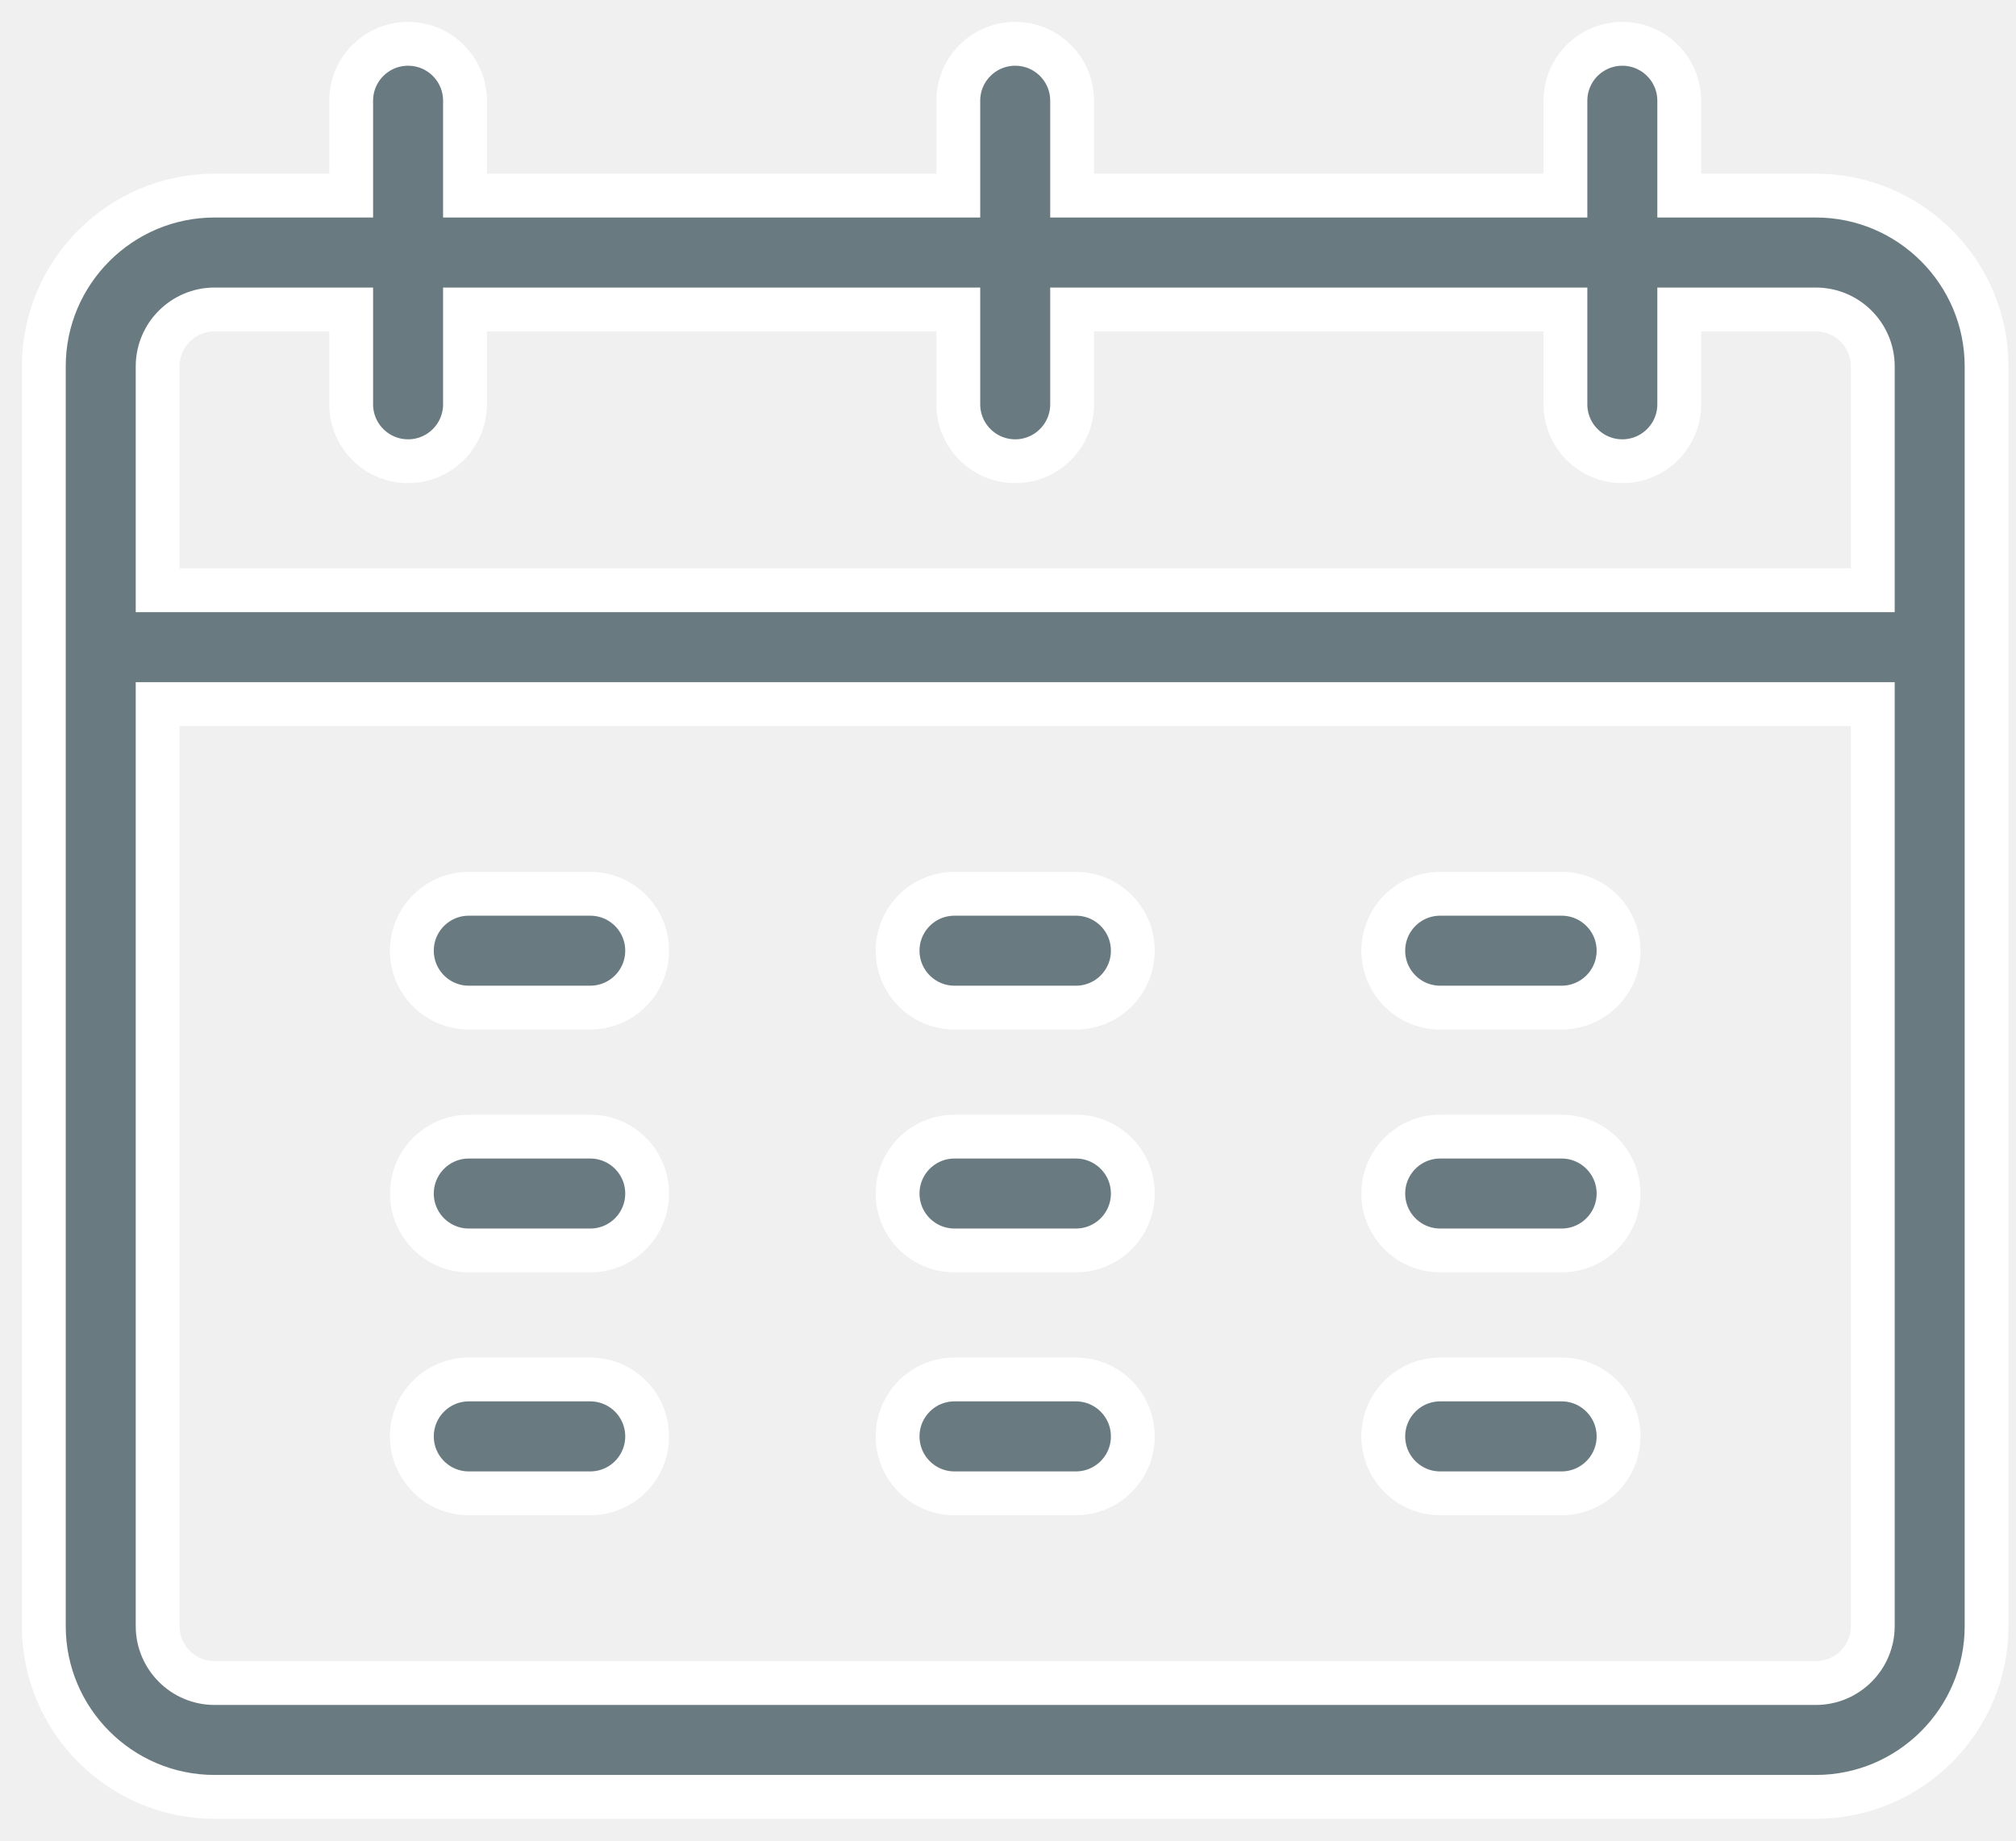
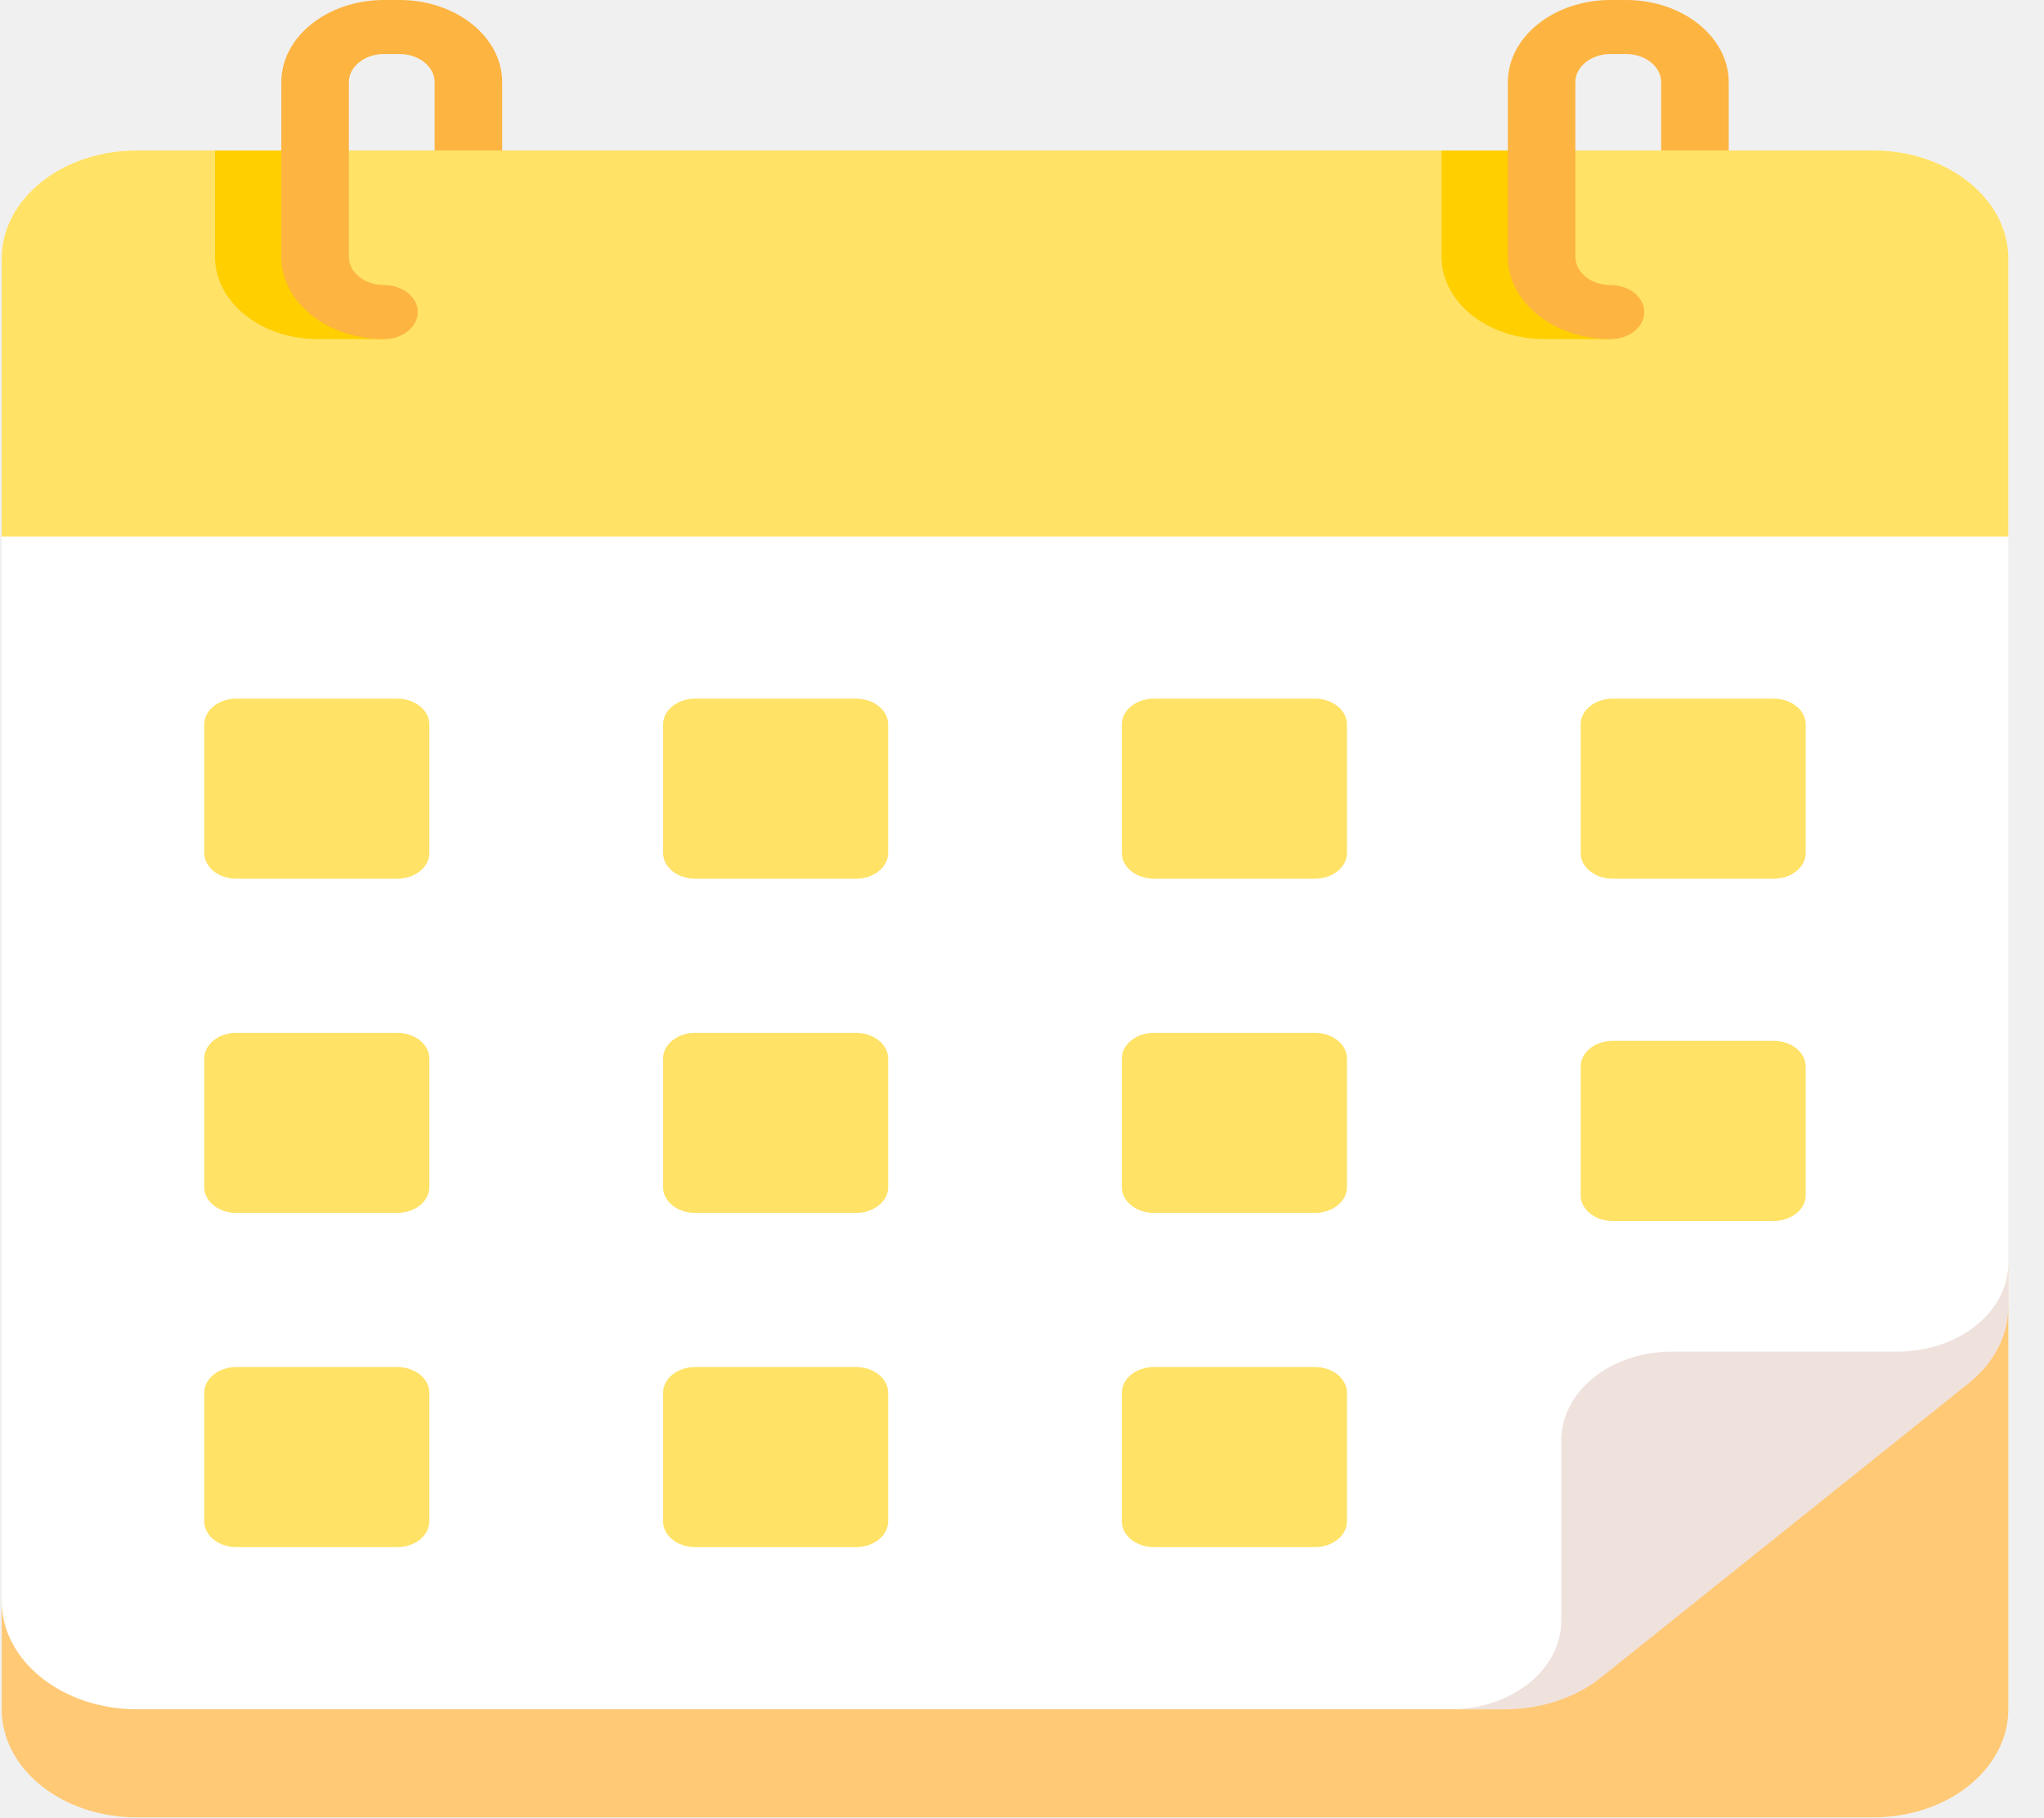
- <svg xmlns="http://www.w3.org/2000/svg" width="46px" height="42px" viewBox="0 0 46 42" version="1.1">
-   <g id="Page-1" stroke="none" stroke-width="1" fill="none" fill-rule="evenodd">
-     <g id="My-Classes" transform="translate(-319, -1240)" fill="#697B81" fill-rule="nonzero" stroke="#FFFFFF">
-       <g id="Group-19" transform="translate(290, 833)">
-         <g id="Group-18-Copy" transform="translate(0, 326)">
-           <g id="Group-16-Copy-2" transform="translate(30, 79)">
-             <g id="calendar" transform="translate(0, 3)">
-               <path d="M12.468,19.394 L9.697,19.394 C8.98,19.394 8.398,19.975 8.398,20.693 C8.398,21.41 8.98,21.991 9.697,21.991 L12.468,21.991 C13.185,21.991 13.766,21.41 13.766,20.693 C13.766,19.975 13.185,19.394 12.468,19.394 Z" id="Path" />
-               <path d="M12.468,24.935 L9.697,24.935 C8.98,24.935 8.398,25.517 8.398,26.234 C8.398,26.951 8.98,27.532 9.697,27.532 L12.468,27.532 C13.185,27.532 13.766,26.951 13.766,26.234 C13.766,25.517 13.185,24.935 12.468,24.935 Z" id="Path" />
-               <path d="M12.468,30.476 L9.697,30.476 C8.98,30.476 8.398,31.058 8.398,31.775 C8.398,32.492 8.98,33.074 9.697,33.074 L12.468,33.074 C13.185,33.074 13.766,32.492 13.766,31.775 C13.766,31.058 13.185,30.476 12.468,30.476 Z" id="Path" />
-               <path d="M23.55,19.394 L20.779,19.394 C20.062,19.394 19.481,19.975 19.481,20.693 C19.481,21.41 20.062,21.991 20.779,21.991 L23.55,21.991 C24.267,21.991 24.848,21.41 24.848,20.693 C24.848,19.975 24.267,19.394 23.55,19.394 Z" id="Path" />
-               <path d="M23.55,24.935 L20.779,24.935 C20.062,24.935 19.481,25.517 19.481,26.234 C19.481,26.951 20.062,27.532 20.779,27.532 L23.55,27.532 C24.267,27.532 24.848,26.951 24.848,26.234 C24.848,25.517 24.267,24.935 23.55,24.935 Z" id="Path" />
-               <path d="M23.55,30.476 L20.779,30.476 C20.062,30.476 19.481,31.058 19.481,31.775 C19.481,32.492 20.062,33.074 20.779,33.074 L23.55,33.074 C24.267,33.074 24.848,32.492 24.848,31.775 C24.848,31.058 24.267,30.476 23.55,30.476 Z" id="Path" />
-               <path d="M34.632,19.394 L31.861,19.394 C31.144,19.394 30.563,19.975 30.563,20.693 C30.563,21.41 31.144,21.991 31.861,21.991 L34.632,21.991 C35.349,21.991 35.931,21.41 35.931,20.693 C35.931,19.975 35.349,19.394 34.632,19.394 Z" id="Path" />
-               <path d="M34.632,24.935 L31.861,24.935 C31.144,24.935 30.563,25.517 30.563,26.234 C30.563,26.951 31.144,27.532 31.861,27.532 L34.632,27.532 C35.349,27.532 35.931,26.951 35.931,26.234 C35.931,25.517 35.349,24.935 34.632,24.935 Z" id="Path" />
-               <path d="M34.632,30.476 L31.861,30.476 C31.144,30.476 30.563,31.058 30.563,31.775 C30.563,32.492 31.144,33.074 31.861,33.074 L34.632,33.074 C35.349,33.074 35.931,32.492 35.931,31.775 C35.931,31.058 35.349,30.476 34.632,30.476 Z" id="Path" />
-               <path d="M40.433,3.463 L37.316,3.463 L37.316,1.299 C37.316,0.581 36.735,0 36.017,0 C35.3,0 34.719,0.581 34.719,1.299 L34.719,3.463 L23.463,3.463 L23.463,1.299 C23.463,0.581 22.882,0 22.165,0 C21.447,0 20.866,0.581 20.866,1.299 L20.866,3.463 L9.61,3.463 L9.61,1.299 C9.61,0.581 9.029,0 8.312,0 C7.594,0 7.013,0.581 7.013,1.299 L7.013,3.463 L3.896,3.463 C1.748,3.463 0,5.211 0,7.359 L0,36.104 C0,38.252 1.748,40 3.896,40 L40.433,40 C42.581,40 44.329,38.252 44.329,36.104 C44.329,35.266 44.329,8.089 44.329,7.359 C44.329,5.211 42.581,3.463 40.433,3.463 Z M2.597,7.359 C2.597,6.643 3.18,6.061 3.896,6.061 L7.013,6.061 L7.013,8.225 C7.013,8.942 7.594,9.524 8.312,9.524 C9.029,9.524 9.61,8.942 9.61,8.225 L9.61,6.061 L20.866,6.061 L20.866,8.225 C20.866,8.942 21.447,9.524 22.165,9.524 C22.882,9.524 23.463,8.942 23.463,8.225 L23.463,6.061 L34.719,6.061 L34.719,8.225 C34.719,8.942 35.3,9.524 36.017,9.524 C36.735,9.524 37.316,8.942 37.316,8.225 L37.316,6.061 L40.433,6.061 C41.149,6.061 41.732,6.643 41.732,7.359 L41.732,12.468 L2.597,12.468 L2.597,7.359 Z M40.433,37.403 L3.896,37.403 C3.18,37.403 2.597,36.82 2.597,36.104 L2.597,15.065 L41.732,15.065 L41.732,36.104 C41.732,36.82 41.149,37.403 40.433,37.403 Z" id="Shape" />
+ <svg xmlns="http://www.w3.org/2000/svg" width="45px" height="40px" viewBox="0 0 45 40" version="1.1">
+   <g id="BrainGym-New-(As-per-Mobile)" stroke="none" stroke-width="1" fill="none" fill-rule="evenodd">
+     <g id="Brain-gym-page---Updated-9" transform="translate(-80, -262)" fill-rule="nonzero">
+       <g id="Group-2" transform="translate(50, 219)">
+         <g id="Group-11" transform="translate(30.03727, 40)">
+           <g id="calendar-(1)" transform="translate(0, 3)">
+             <path d="M41.204,40 L2.973,40 C1.331,40 0,38.935 0,37.621 L0,34.313 L44.177,27.89 L44.177,37.621 C44.177,38.935 42.846,40 41.204,40 Z" id="Path" fill="#FFC975" />
+             <path d="M33.115,37.621 L2.978,37.621 C1.333,37.621 0,36.555 0,35.239 L0,5.695 C0,4.379 1.333,3.312 2.978,3.312 L41.199,3.312 C42.844,3.312 44.177,4.379 44.177,5.695 L44.177,28.772 C44.177,29.404 42.377,30.01 41.818,30.457 L35.221,35.734 C34.663,36.181 33.905,37.621 33.115,37.621 Z" id="Path" fill="#FFFFFF" />
+             <path d="M33.101,37.621 C33.891,37.621 34.649,37.37 35.207,36.924 L43.305,30.446 C43.863,29.999 44.177,29.393 44.177,28.761 L44.177,27.796 C44.177,28.874 43.085,29.748 41.737,29.748 L36.775,29.748 C35.428,29.748 34.335,30.622 34.335,31.7 L34.335,35.669 C34.335,36.747 33.243,37.621 31.895,37.621 L33.101,37.621 L33.101,37.621 Z" id="Path" fill="#EFE2DD" />
+             <path d="M44.177,5.69 L44.177,11.81 L0,11.81 L0,5.69 C0,4.377 1.331,3.312 2.974,3.312 L41.204,3.312 C42.846,3.312 44.177,4.377 44.177,5.69 Z" id="Path" fill="#FFE266" />
+             <g id="Group" transform="translate(4.697126, 3.311794)" fill="#FFCF00">
+               <path d="M3.72,4.152 C3.152,4.152 2.671,4.151 2.261,4.151 C1.014,4.151 0,3.34 0,2.344 L0,0 L1.487,0 L1.487,2.344 C1.487,2.685 1.833,2.962 2.261,2.962 C2.671,2.962 4.13,4.152 3.72,4.152 Z" id="Path" />
+               <path d="M30.722,4.152 C30.722,4.152 29.674,4.151 29.263,4.151 C28.017,4.151 27.003,3.34 27.003,2.344 L27.003,0 L28.49,0 L28.49,2.344 C28.49,2.685 28.836,2.962 29.263,2.962 C29.674,2.962 30.722,3.823 30.722,4.152 Z" id="Path" />
+             </g>
+             <g id="Group" transform="translate(6.156293, 0)" fill="#FDB441">
+               <path d="M3.375,3.312 L3.375,1.808 C3.375,1.467 3.028,1.189 2.602,1.189 L2.26,1.189 C1.834,1.189 1.487,1.467 1.487,1.808 L1.487,5.655 C1.487,5.997 1.834,6.274 2.26,6.274 C2.671,6.274 3.004,6.54 3.004,6.869 C3.004,7.197 2.671,7.464 2.26,7.464 C1.014,7.464 0,6.652 0,5.655 L0,1.808 C0,0.811 1.014,0 2.26,0 L2.602,0 C3.848,0 4.862,0.811 4.862,1.808 L4.862,3.312 L3.375,3.312 Z" id="Path" />
+               <path d="M30.378,3.312 L30.378,1.808 C30.378,1.467 30.031,1.189 29.604,1.189 L29.263,1.189 C28.836,1.189 28.489,1.467 28.489,1.808 L28.489,5.655 C28.489,5.997 28.836,6.274 29.263,6.274 C29.674,6.274 30.006,6.54 30.006,6.869 C30.006,7.197 29.674,7.464 29.263,7.464 C28.017,7.464 27.003,6.652 27.003,5.655 L27.003,1.808 C27.003,0.811 28.017,0 29.263,0 L29.604,0 C30.851,0 31.865,0.811 31.865,1.808 L31.865,3.312 L30.378,3.312 Z" id="Path" />
+             </g>
+             <g id="Group" transform="translate(4.459861, 15.37673)" fill="#FFE266">
+               <g id="Path">
+                 <path d="M4.247,3.964 L0.708,3.964 C0.317,3.964 0,3.711 0,3.398 L0,0.566 C0,0.254 0.317,0 0.708,0 L4.247,0 C4.638,0 4.955,0.254 4.955,0.566 L4.955,3.398 C4.955,3.711 4.638,3.964 4.247,3.964 Z" />
+                 <path d="M14.348,3.964 L10.809,3.964 C10.418,3.964 10.101,3.711 10.101,3.398 L10.101,0.566 C10.101,0.254 10.418,0 10.809,0 L14.348,0 C14.739,0 15.056,0.254 15.056,0.566 L15.056,3.398 C15.056,3.711 14.739,3.964 14.348,3.964 Z" />
+                 <path d="M24.449,3.964 L20.909,3.964 C20.518,3.964 20.201,3.711 20.201,3.398 L20.201,0.566 C20.201,0.254 20.518,0 20.909,0 L24.449,0 C24.84,0 25.157,0.254 25.157,0.566 L25.157,3.398 C25.157,3.711 24.84,3.964 24.449,3.964 Z" />
+                 <path d="M34.55,3.964 L31.01,3.964 C30.619,3.964 30.302,3.711 30.302,3.398 L30.302,0.566 C30.302,0.254 30.619,0 31.01,0 L34.55,0 C34.941,0 35.257,0.254 35.257,0.566 L35.257,3.398 C35.257,3.711 34.941,3.964 34.55,3.964 Z" />
+               </g>
+               <g transform="translate(0, 7.355639)" id="Path">
+                 <path d="M4.247,3.964 L0.708,3.964 C0.317,3.964 0,3.711 0,3.398 L0,0.566 C0,0.254 0.317,0 0.708,0 L4.247,0 C4.638,0 4.955,0.254 4.955,0.566 L4.955,3.398 C4.955,3.711 4.638,3.964 4.247,3.964 Z" />
+                 <path d="M14.348,3.964 L10.809,3.964 C10.418,3.964 10.101,3.711 10.101,3.398 L10.101,0.566 C10.101,0.254 10.418,0 10.809,0 L14.348,0 C14.739,0 15.056,0.254 15.056,0.566 L15.056,3.398 C15.056,3.711 14.739,3.964 14.348,3.964 Z" />
+                 <path d="M24.449,3.964 L20.909,3.964 C20.518,3.964 20.201,3.711 20.201,3.398 L20.201,0.566 C20.201,0.254 20.518,0 20.909,0 L24.449,0 C24.84,0 25.157,0.254 25.157,0.566 L25.157,3.398 C25.157,3.711 24.84,3.964 24.449,3.964 Z" />
+               </g>
+               <path d="M34.55,11.497 L31.01,11.497 C30.619,11.497 30.302,11.243 30.302,10.93 L30.302,8.099 C30.302,7.786 30.619,7.532 31.01,7.532 L34.55,7.532 C34.941,7.532 35.257,7.786 35.257,8.099 L35.257,10.93 C35.257,11.243 34.941,11.497 34.55,11.497 Z" id="Path" />
+               <g transform="translate(0, 14.71128)" id="Path">
+                 <path d="M4.247,3.964 L0.708,3.964 C0.317,3.964 0,3.711 0,3.398 L0,0.566 C0,0.254 0.317,0 0.708,0 L4.247,0 C4.638,0 4.955,0.254 4.955,0.566 L4.955,3.398 C4.955,3.711 4.638,3.964 4.247,3.964 Z" />
+                 <path d="M14.348,3.964 L10.809,3.964 C10.418,3.964 10.101,3.711 10.101,3.398 L10.101,0.566 C10.101,0.254 10.418,0 10.809,0 L14.348,0 C14.739,0 15.056,0.254 15.056,0.566 L15.056,3.398 C15.056,3.711 14.739,3.964 14.348,3.964 Z" />
+                 <path d="M24.449,3.964 L20.909,3.964 C20.518,3.964 20.201,3.711 20.201,3.398 L20.201,0.566 C20.201,0.254 20.518,0 20.909,0 L24.449,0 C24.84,0 25.157,0.254 25.157,0.566 L25.157,3.398 C25.157,3.711 24.84,3.964 24.449,3.964 Z" />
+               </g>
            </g>
          </g>
        </g>
      </g>
    </g>
  </g>
</svg>
